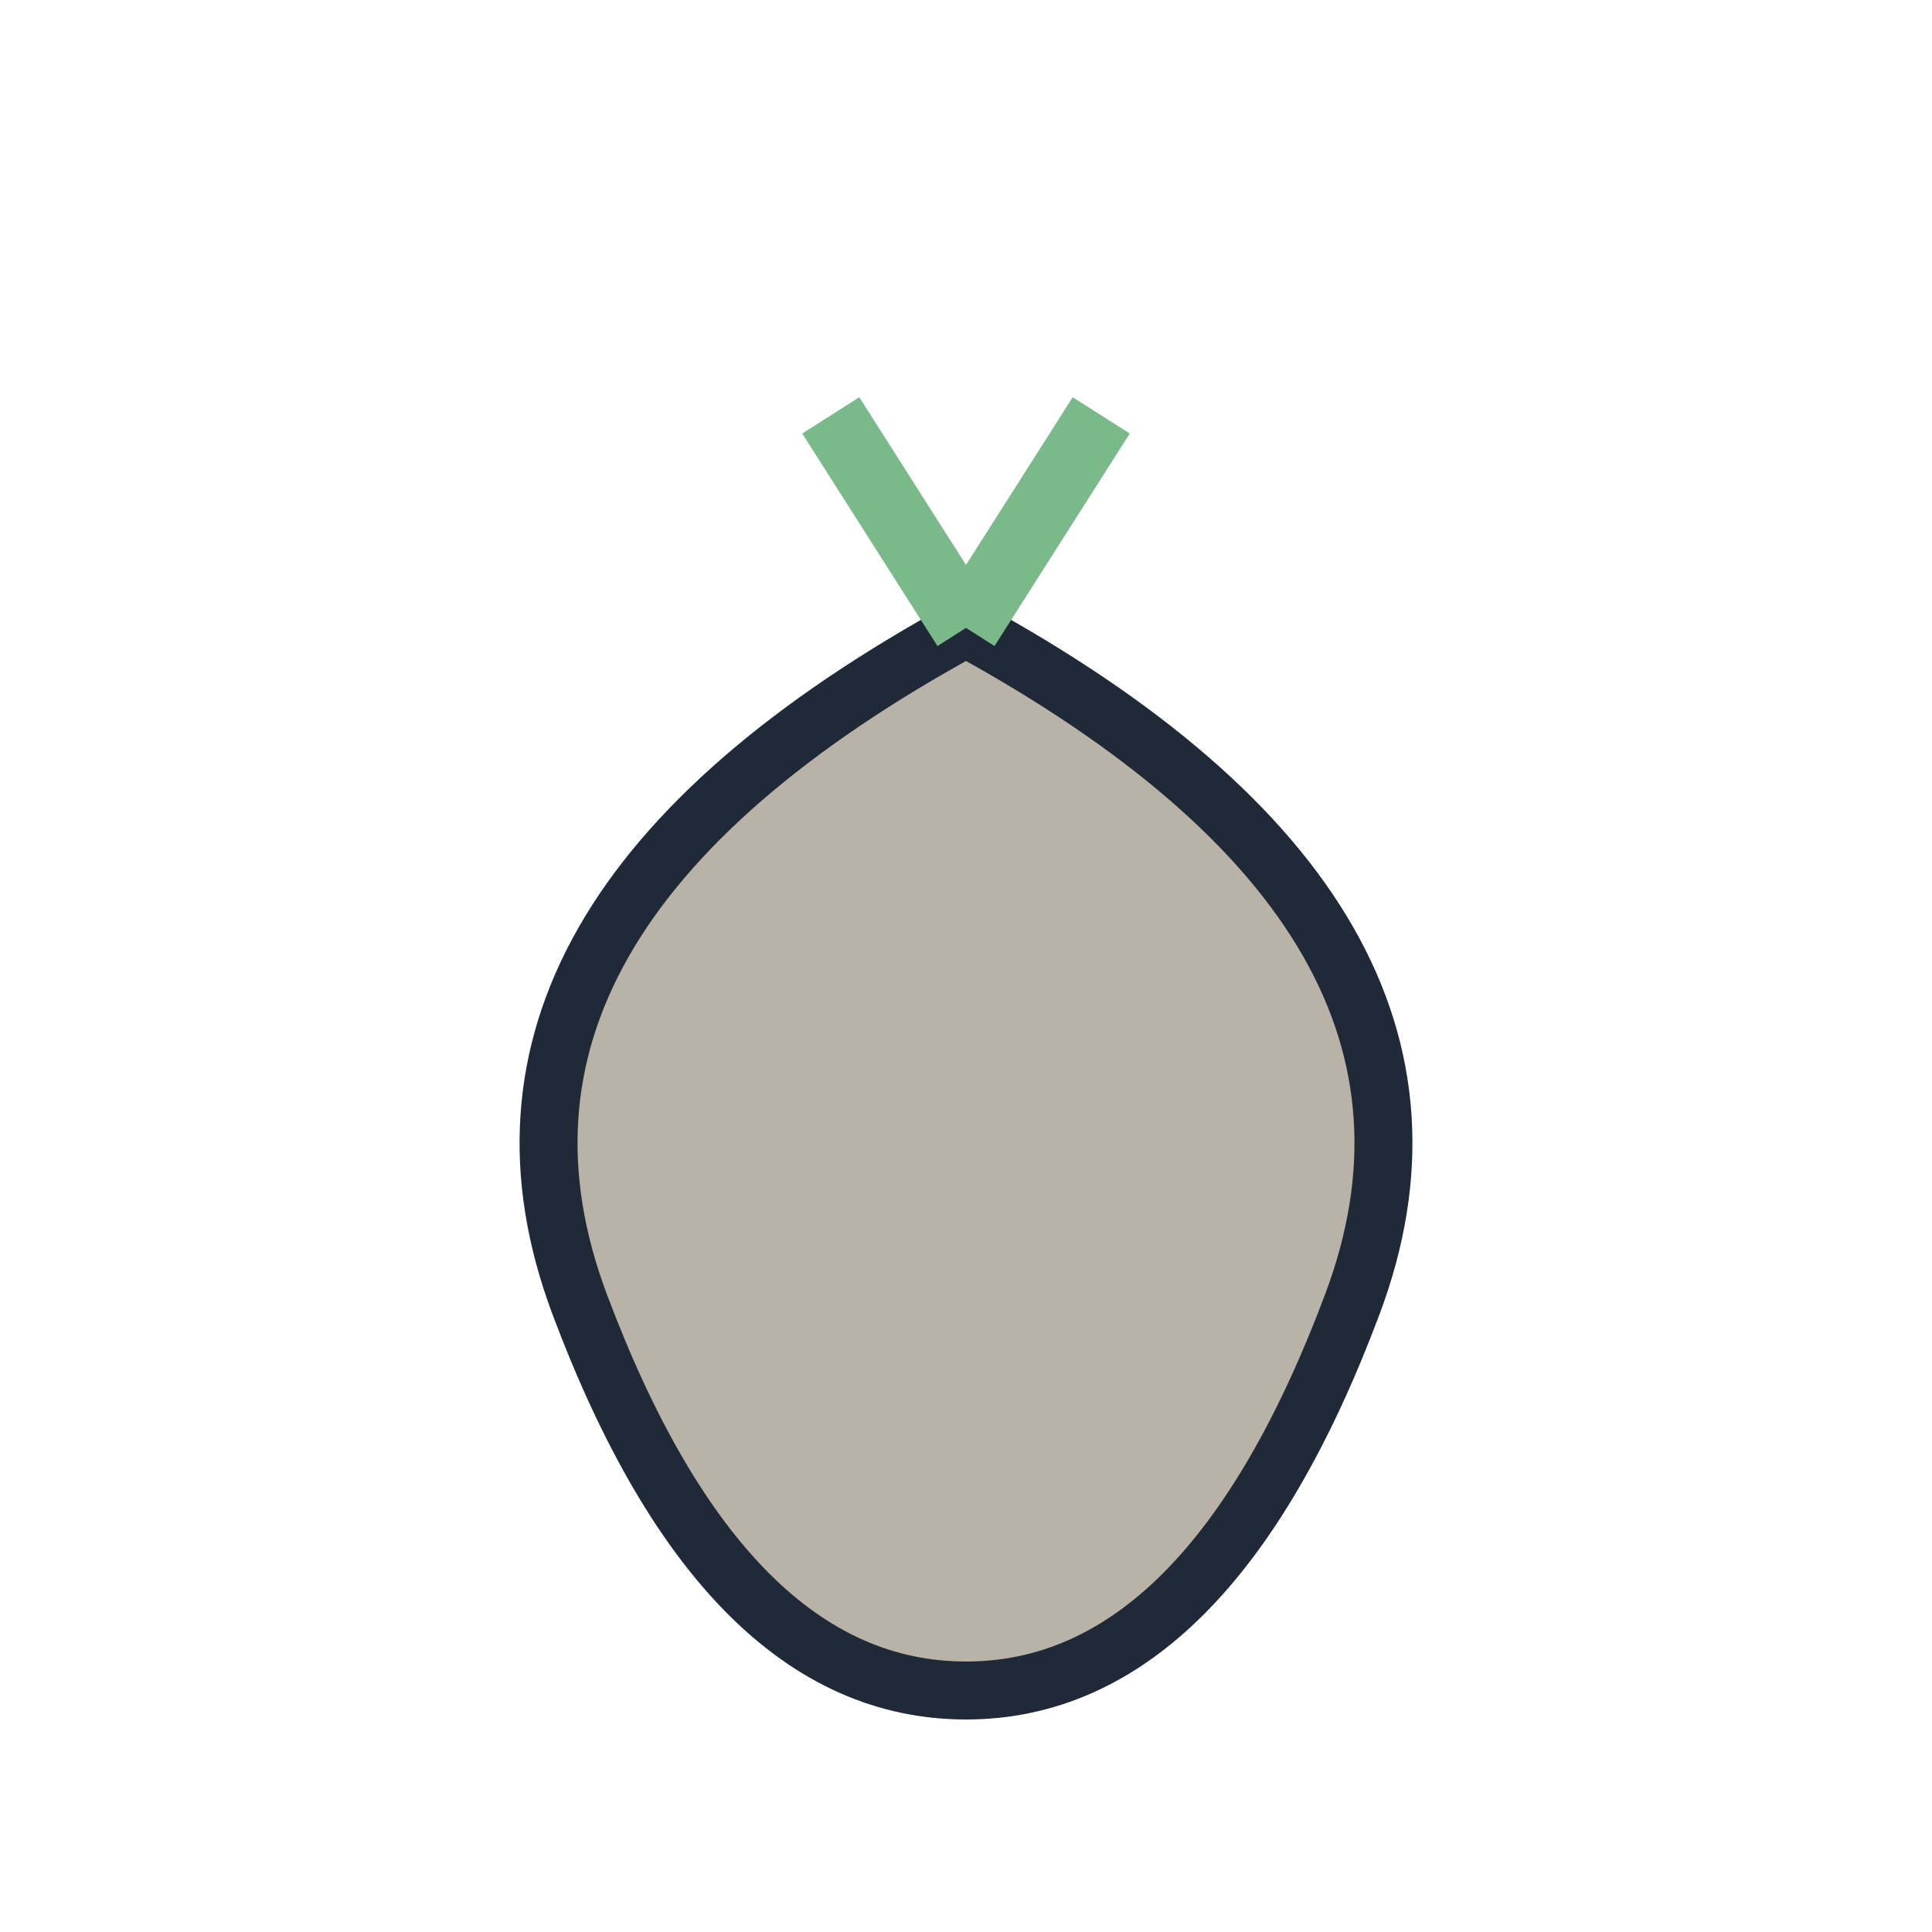
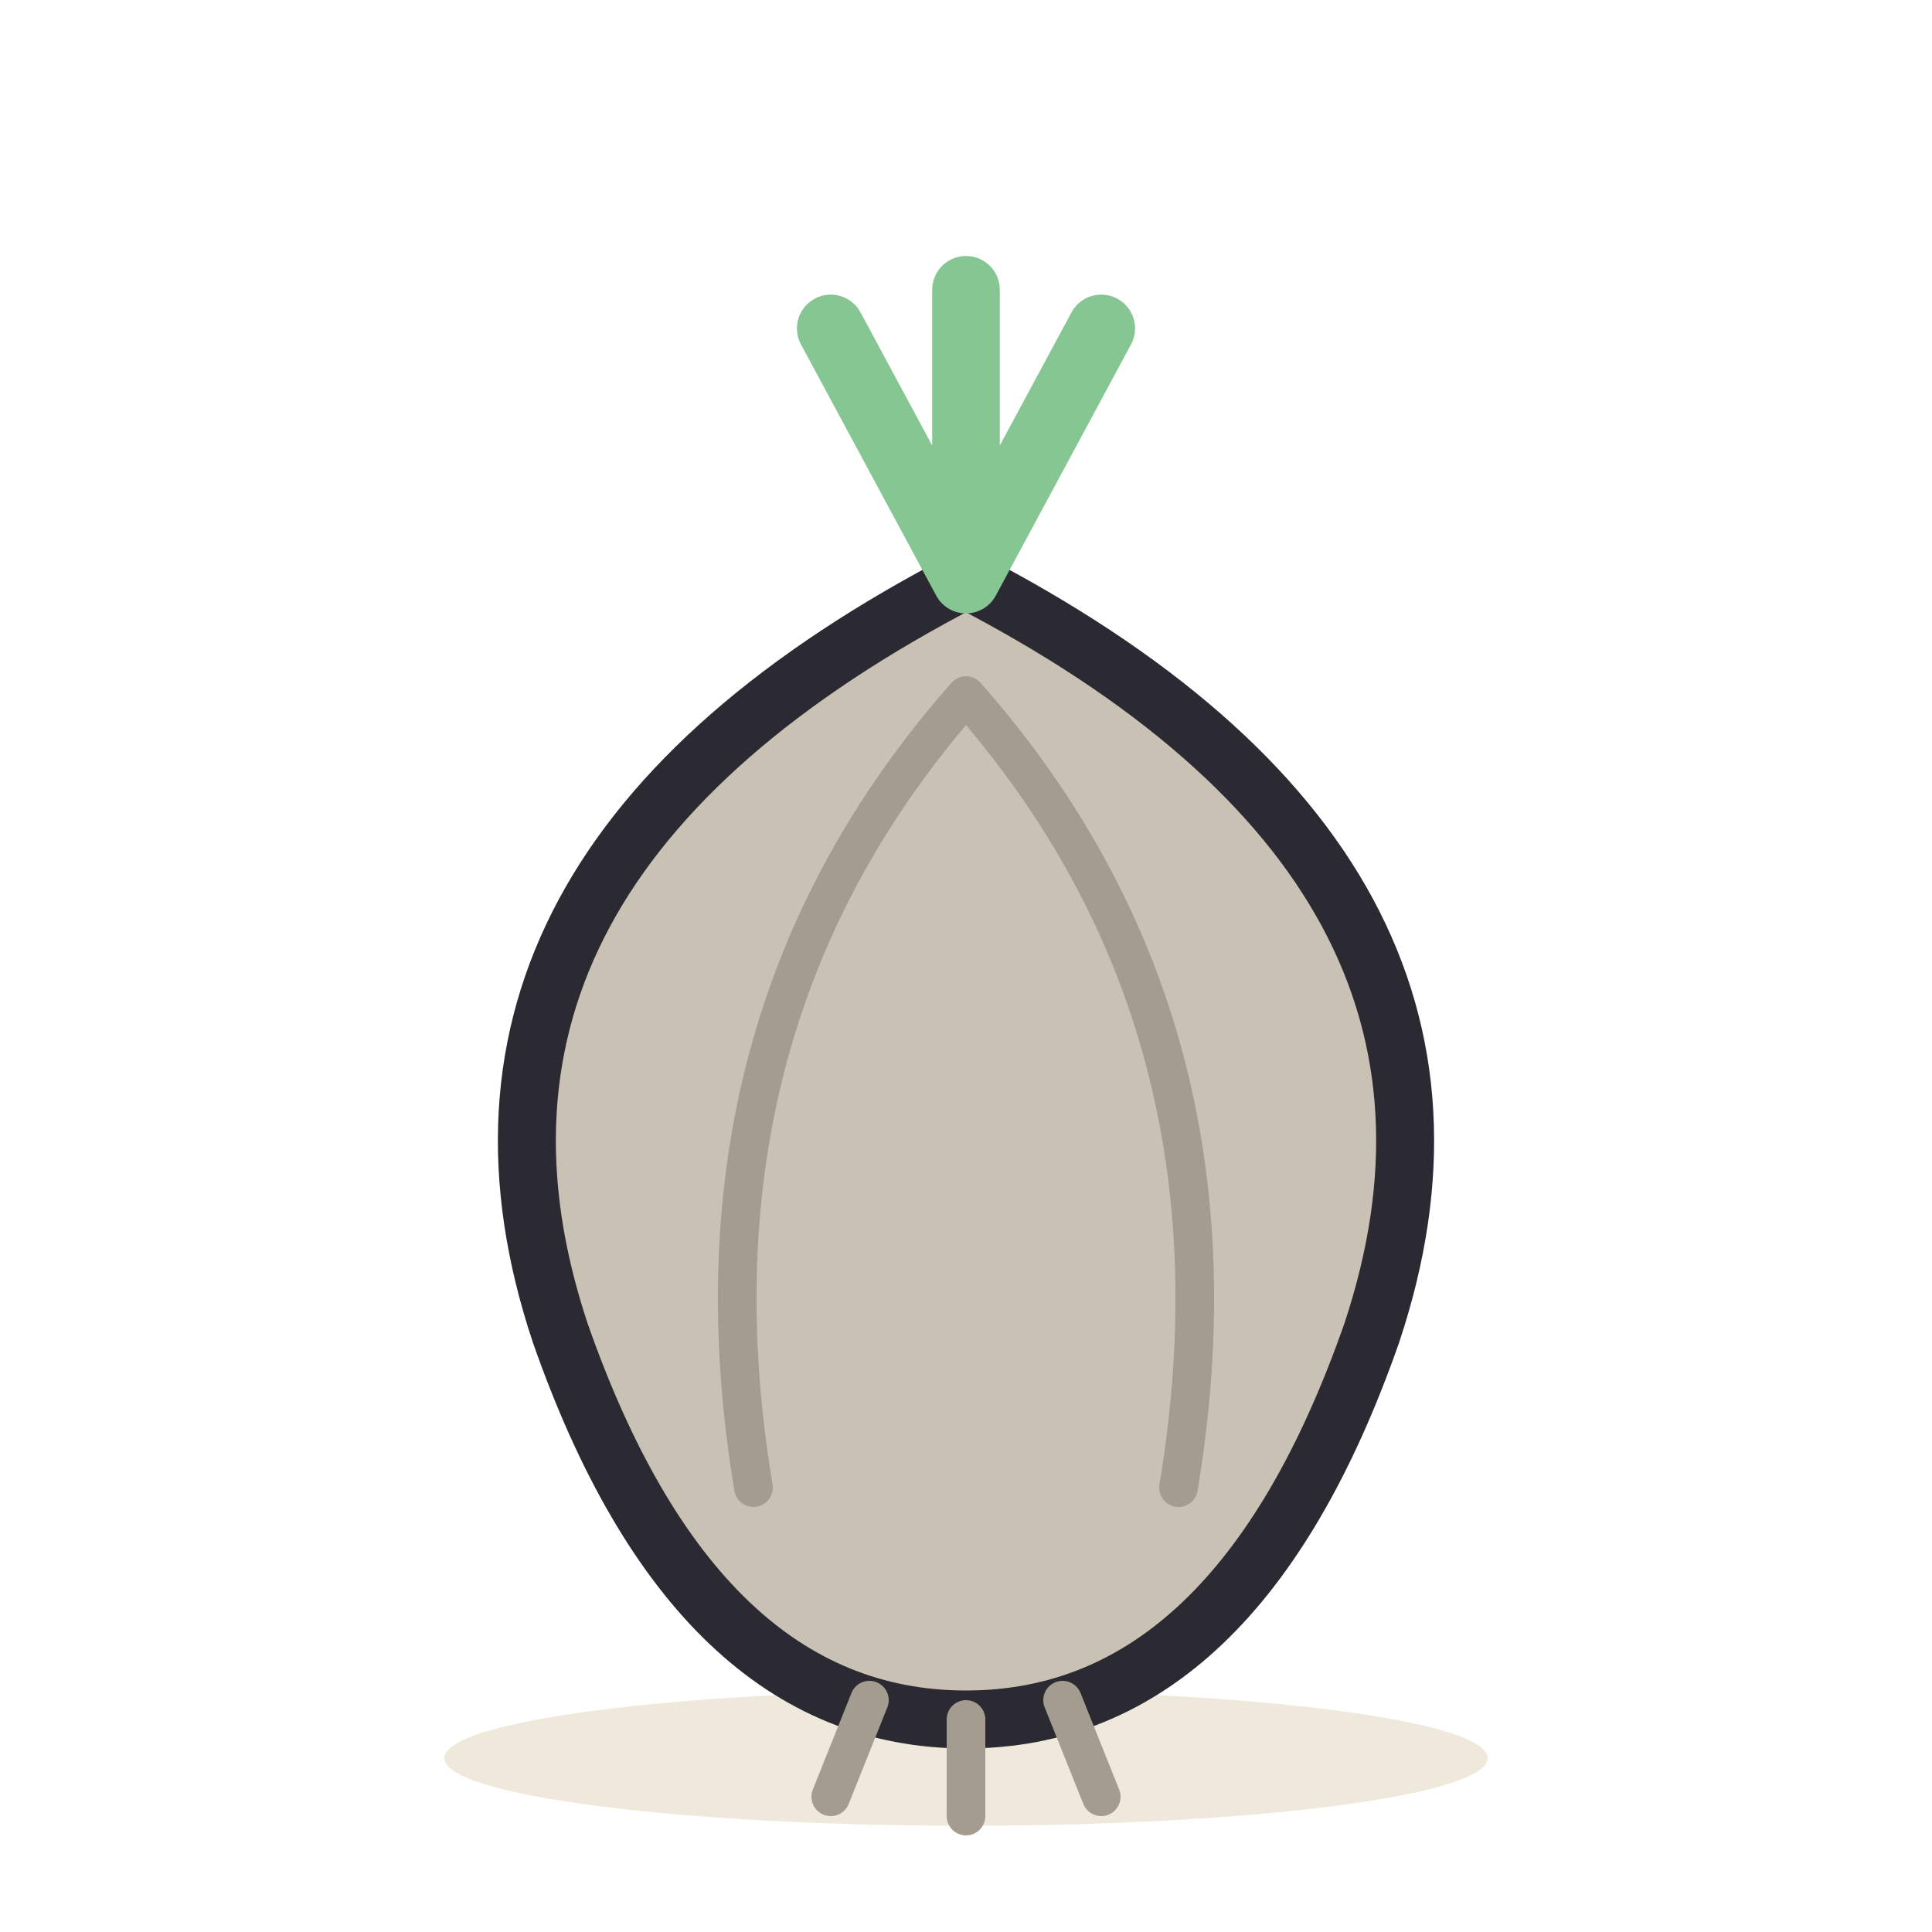
<svg xmlns="http://www.w3.org/2000/svg" viewBox="0 0 200 200" width="200" height="200" role="img" fill="none">
-   <g stroke="#1f2937" stroke-width="6" stroke-linejoin="round">
-     <path d="M100 65 q55 30 40 70 q-15 40 -40 40 q-25 0 -40 -40 q-15 -40 40 -70 z" fill="#b9b2a6" />
-     <path d="M100 65 l-14 -22 M100 65 l14 -22" fill="none" stroke="#79b98a" stroke-width="7" />
-   </g>
+   <ellipse cx="100" cy="182" rx="54" ry="7" fill="#efe9dc" />
+   <path d="M100 60 q58 30 42 78 q-14 40 -42 40 q-28 0 -42 -40 q-16 -48 42 -78 z" fill="#c9c2b4" stroke="#2b2a33" stroke-width="6" stroke-linejoin="round" stroke-linecap="round" />
+   <path d="M100 72 q30 34 22 82 M100 72 q-30 34 -22 82" fill="none" stroke="#a49c8e" stroke-width="4" stroke-linecap="round" />
+   <path d="M100 60 l-14 -26 M100 60 l14 -26 M100 60 v-30" fill="none" stroke="#86c692" stroke-width="7" stroke-linecap="round" />
+   <path d="M90 176 l-4 10 M100 178 v10 M110 176 l4 10" fill="none" stroke="#a49c8e" stroke-width="4" stroke-linecap="round" />
</svg>
